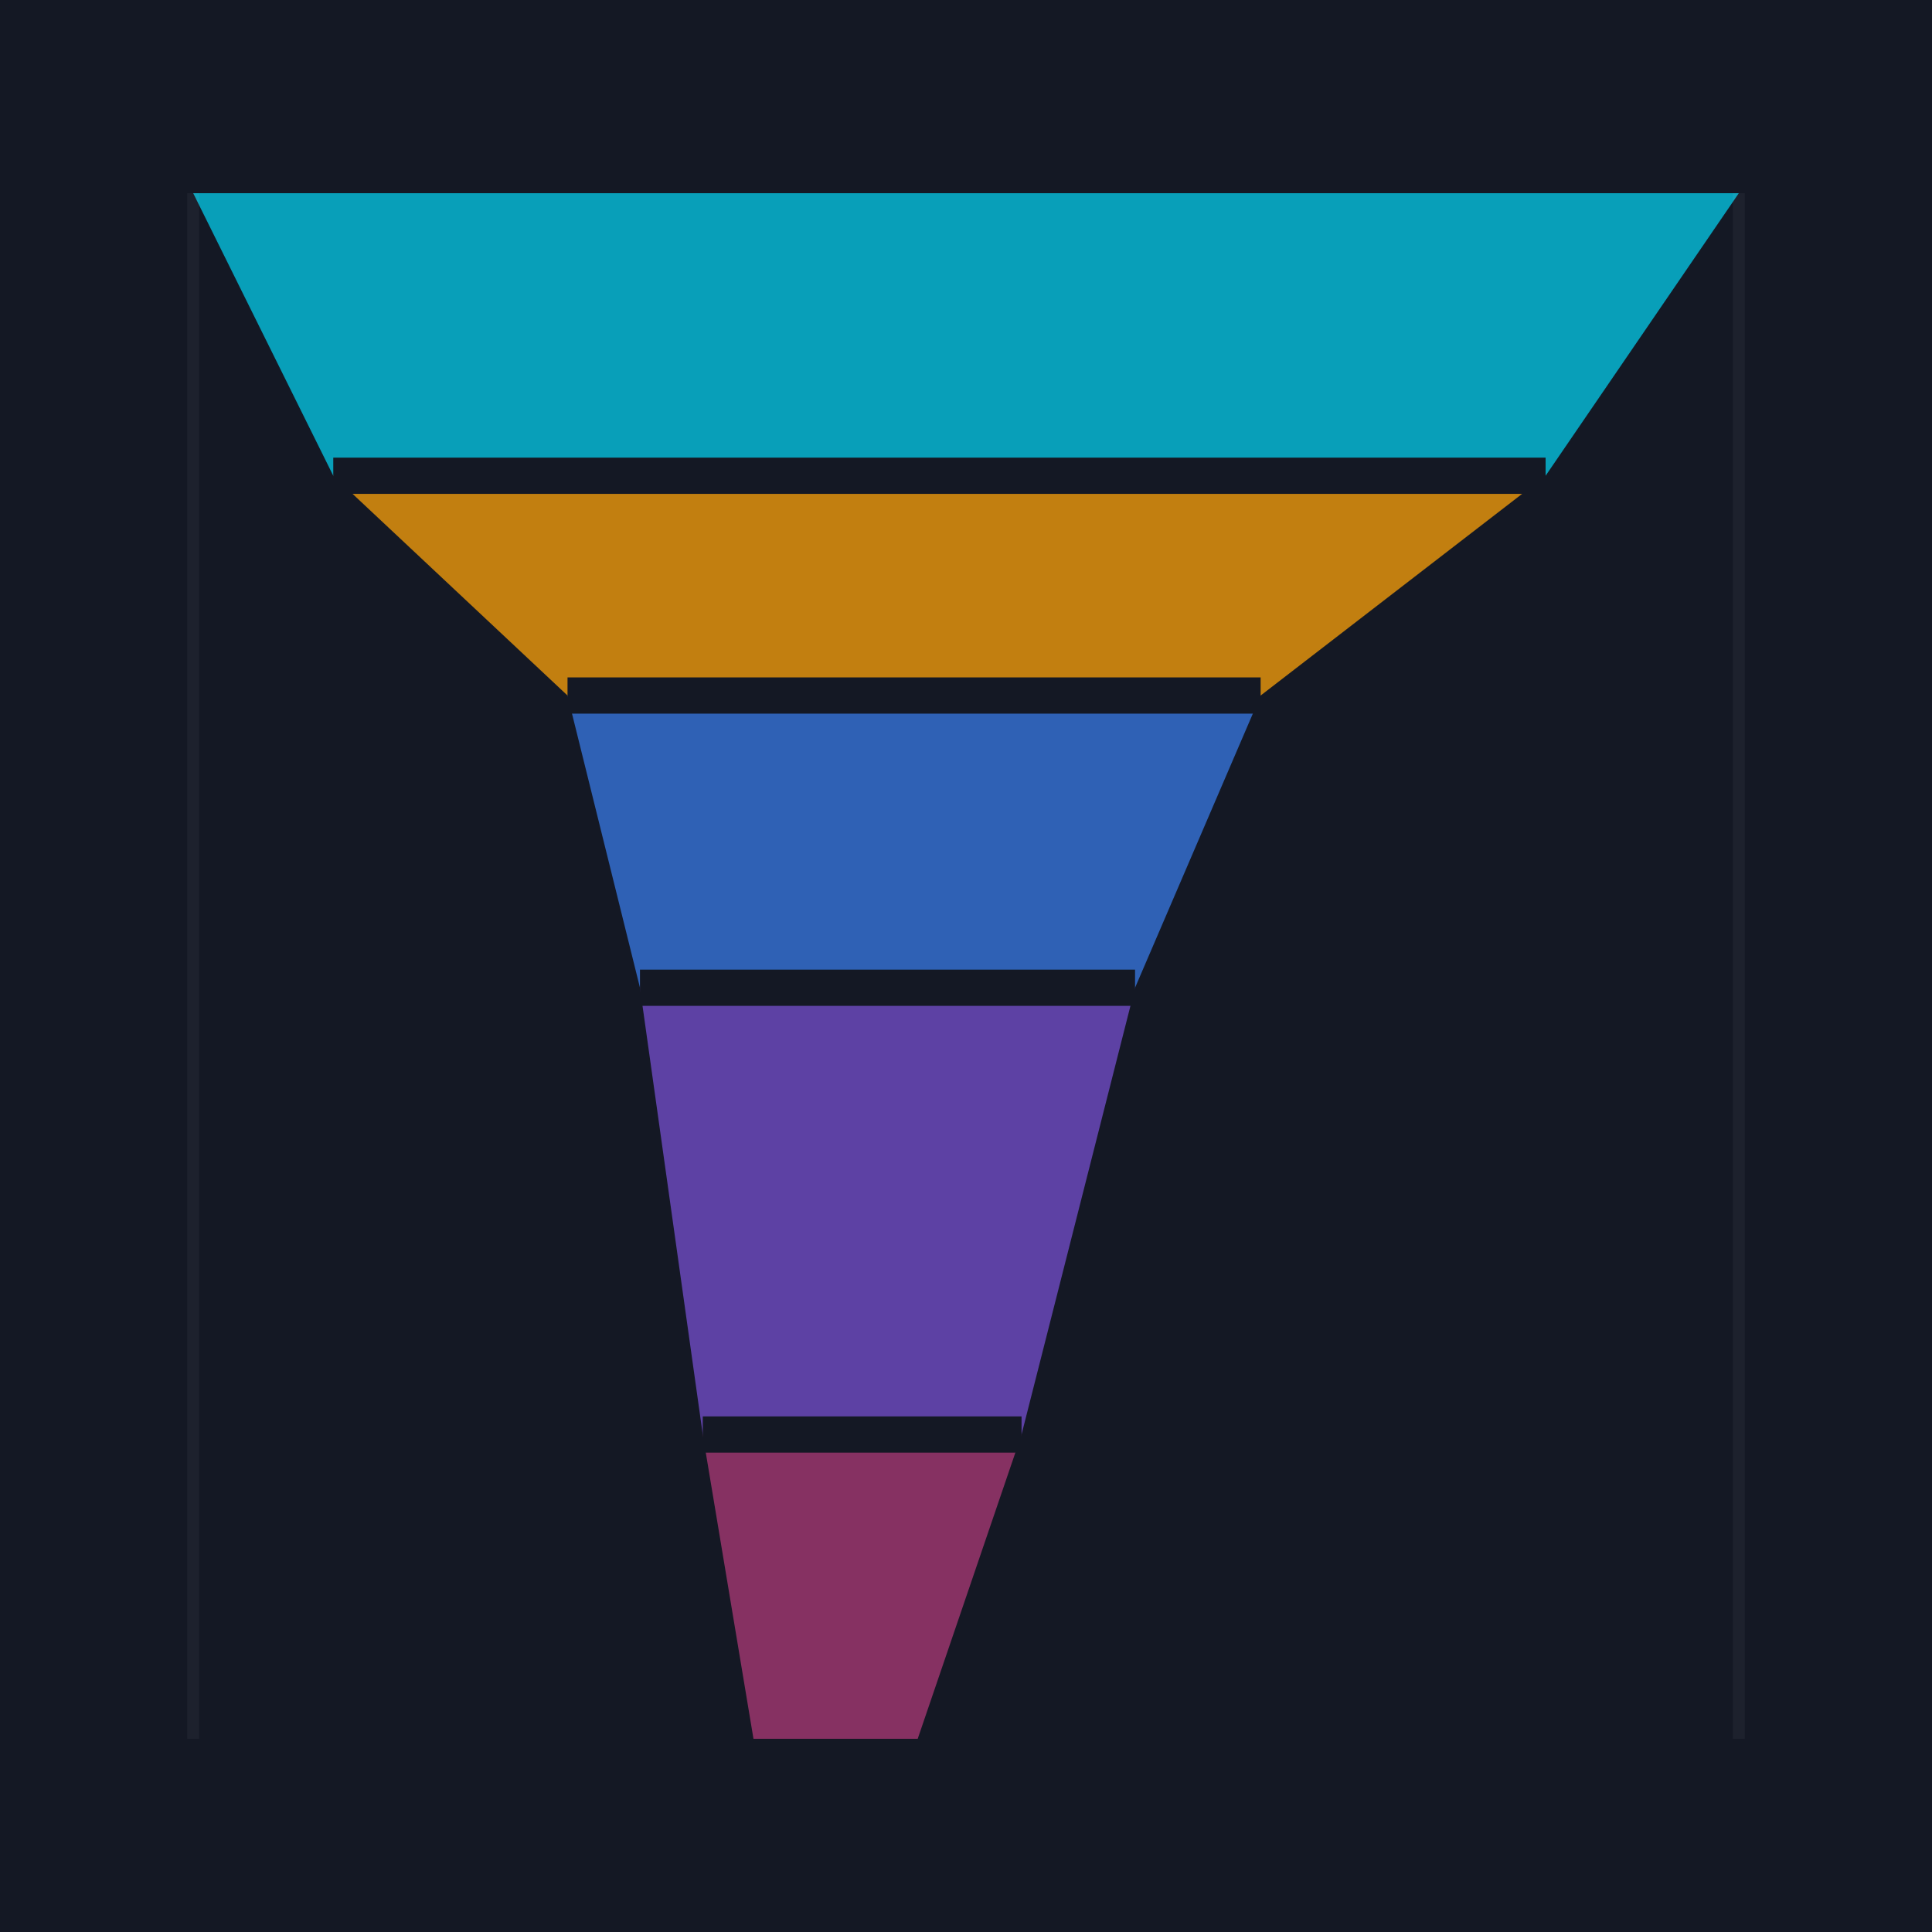
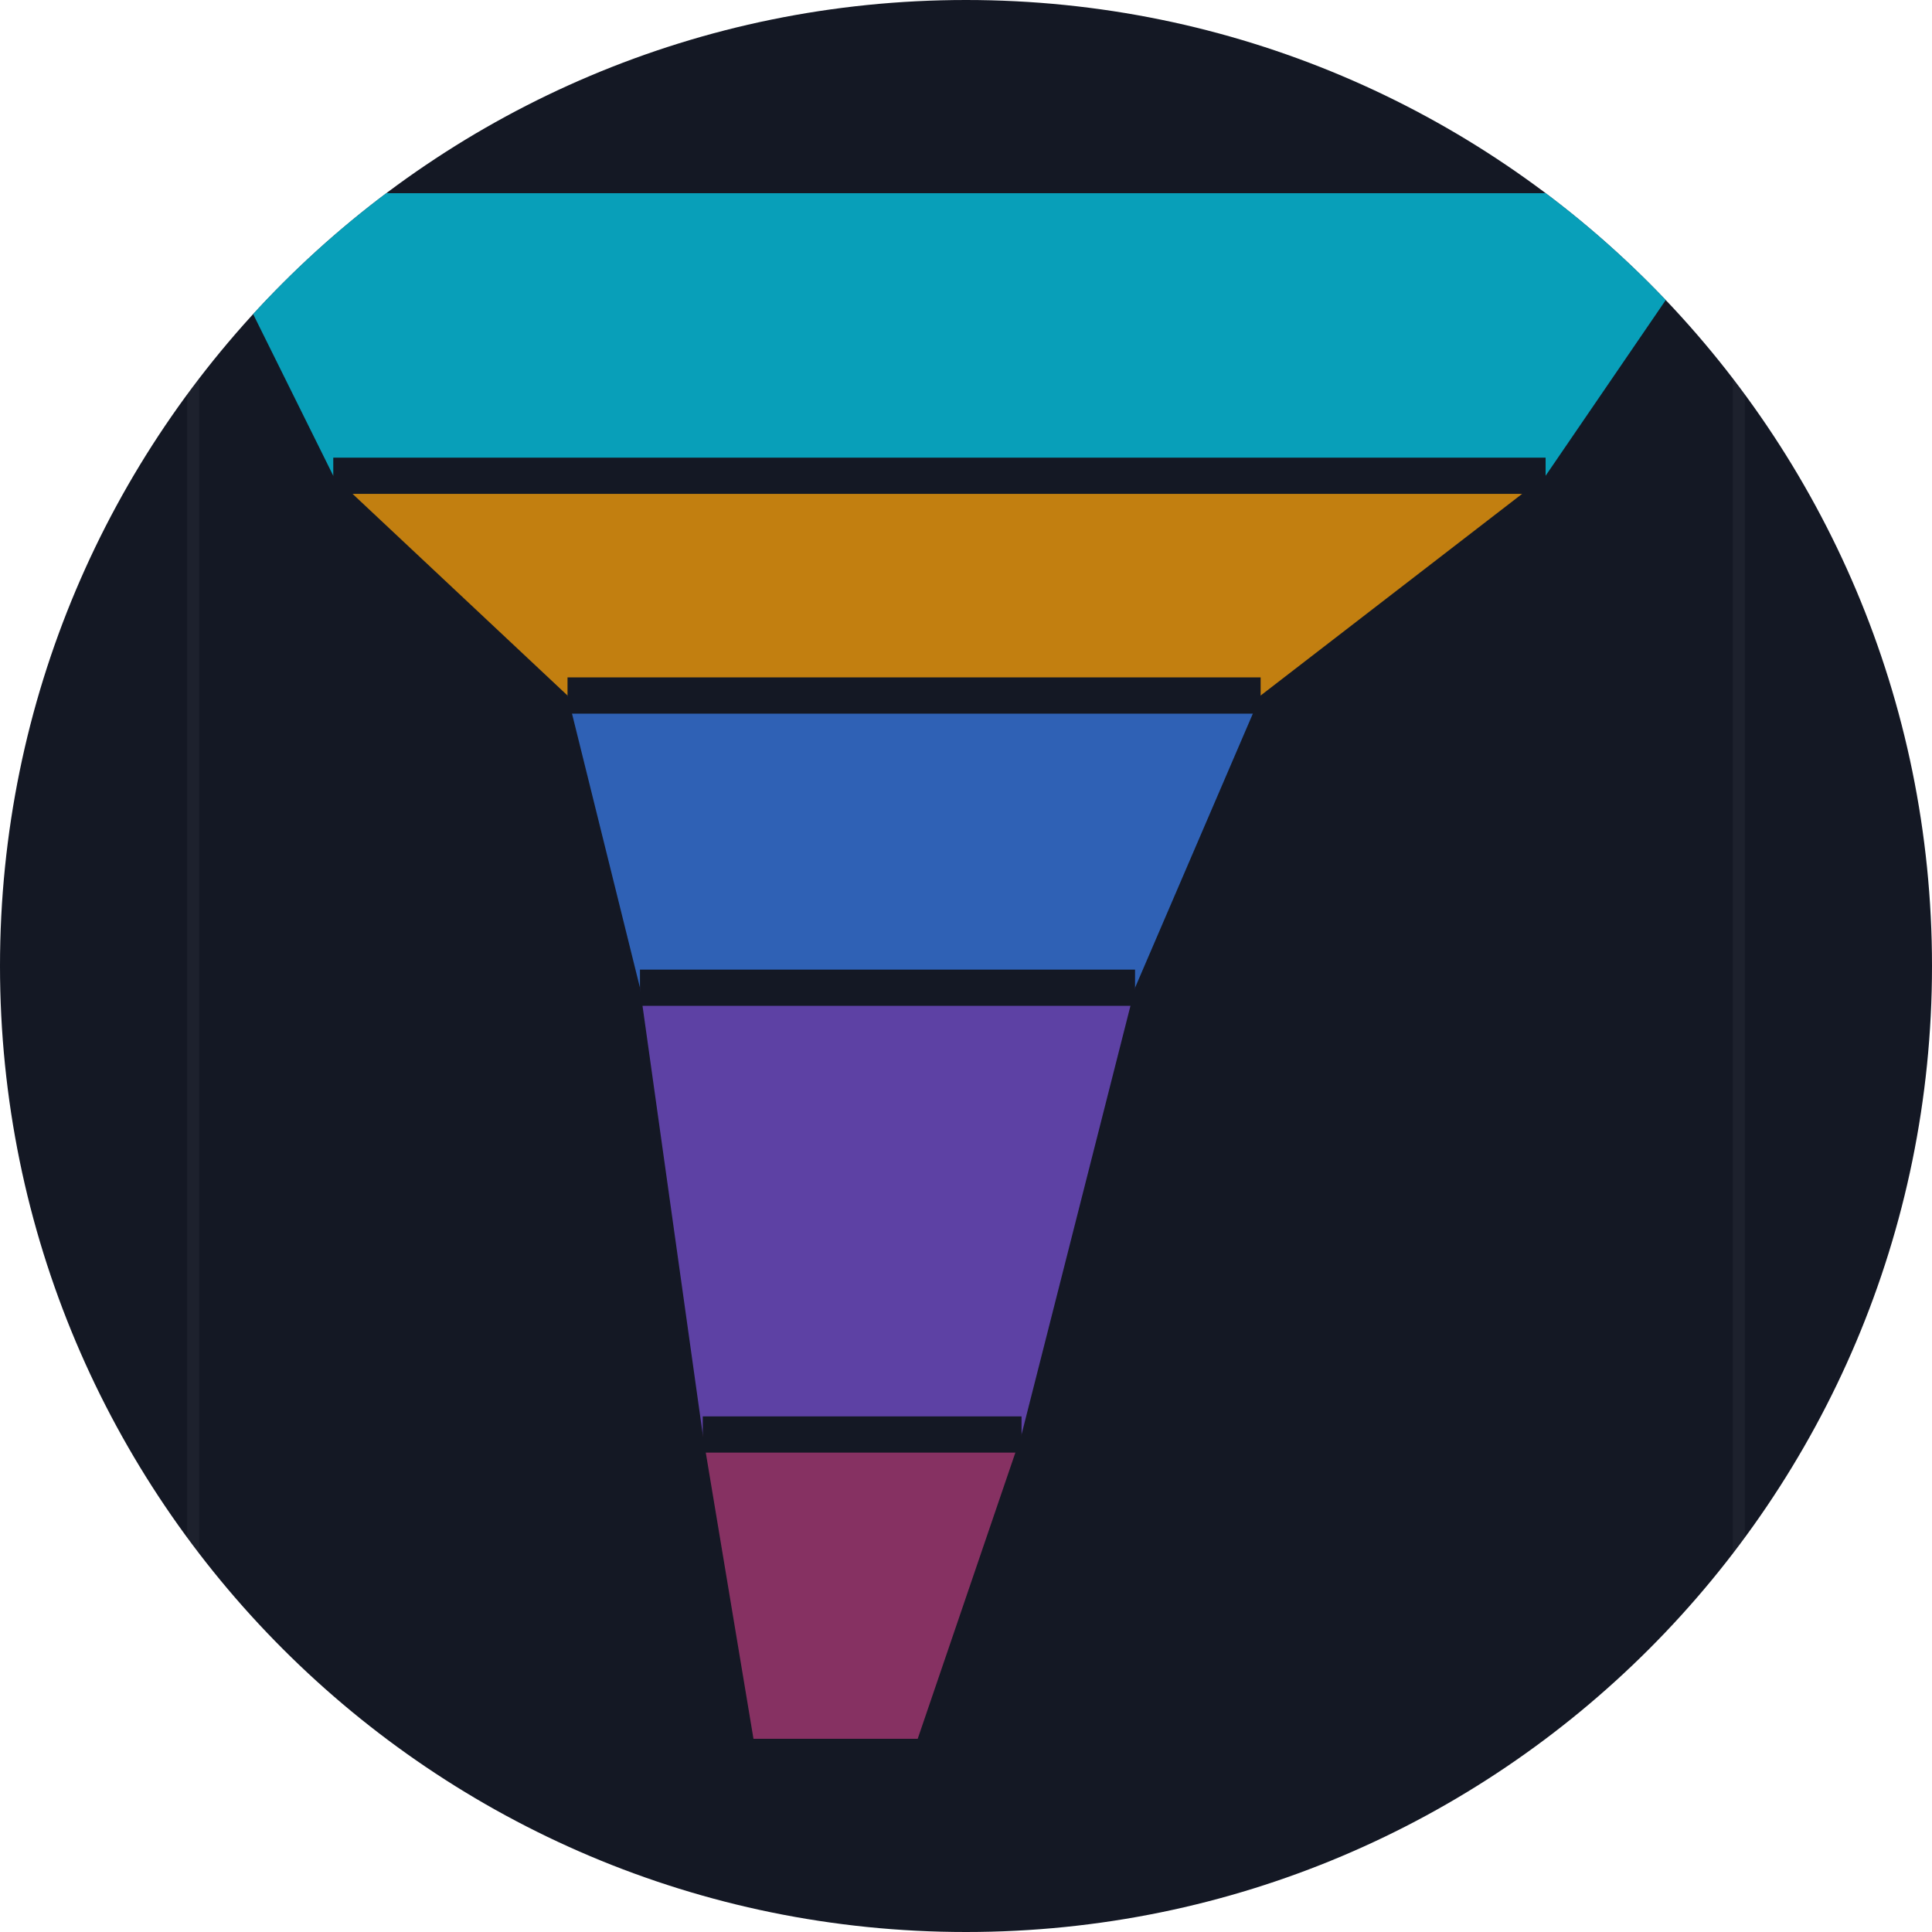
<svg xmlns="http://www.w3.org/2000/svg" viewBox="0 0 80 80" fill="none" width="40" height="40">
-   <rect width="80" height="80" fill="#141824" />
-   <polygon points="8.0,8.0 72.0,8.0 64.0,19.7 13.8,19.7" fill="#06b6d4" opacity="0.85" />
-   <polygon points="13.8,19.7 64.0,19.7 52.2,28.8 23.5,28.8" fill="#f59e0b" opacity="0.77" />
-   <line x1="13.8" y1="19.7" x2="64.0" y2="19.7" stroke="#141824" stroke-width="1.5" />
-   <polygon points="23.5,28.8 52.2,28.8 47.0,40.9 26.5,40.9" fill="#3b82f6" opacity="0.69" />
-   <line x1="23.5" y1="28.8" x2="52.2" y2="28.8" stroke="#141824" stroke-width="1.5" />
-   <polygon points="26.5,40.9 47.0,40.9 42.3,59.4 29.1,59.4" fill="#8b5cf6" opacity="0.61" />
-   <line x1="26.5" y1="40.9" x2="47.0" y2="40.9" stroke="#141824" stroke-width="1.5" />
-   <polygon points="29.1,59.4 42.3,59.4 38.0,72.0 31.2,72.0" fill="#ec4899" opacity="0.53" />
-   <line x1="29.1" y1="59.4" x2="42.3" y2="59.4" stroke="#141824" stroke-width="1.5" />
-   <line x1="8" y1="8" x2="8" y2="72.0" stroke="rgba(255,255,255,0.04)" stroke-width="0.5" />
-   <line x1="72" y1="8" x2="72" y2="72.0" stroke="rgba(255,255,255,0.04)" stroke-width="0.5" />
+   <defs>
+     <clipPath id="vc645088871">
+       <circle cx="40" cy="40" r="40" />
+     </clipPath>
+   </defs>
+   <g clip-path="url(#vc645088871)">
+     <rect width="80" height="80" fill="#141824" />
+     <polygon points="8.0,8.0 72.0,8.0 64.0,19.7 13.8,19.7" fill="#06b6d4" opacity="0.85" />
+     <polygon points="13.8,19.7 64.0,19.7 52.2,28.8 23.5,28.8" fill="#f59e0b" opacity="0.77" />
+     <line x1="13.8" y1="19.7" x2="64.0" y2="19.7" stroke="#141824" stroke-width="1.5" />
+     <polygon points="23.5,28.8 52.2,28.8 47.0,40.9 26.5,40.9" fill="#3b82f6" opacity="0.69" />
+     <line x1="23.5" y1="28.8" x2="52.2" y2="28.8" stroke="#141824" stroke-width="1.5" />
+     <polygon points="26.5,40.9 47.0,40.9 42.3,59.4 29.1,59.4" fill="#8b5cf6" opacity="0.61" />
+     <line x1="26.5" y1="40.9" x2="47.0" y2="40.9" stroke="#141824" stroke-width="1.5" />
+     <polygon points="29.1,59.4 42.3,59.4 38.0,72.0 31.2,72.0" fill="#ec4899" opacity="0.53" />
+     <line x1="29.1" y1="59.4" x2="42.3" y2="59.4" stroke="#141824" stroke-width="1.5" />
+     <line x1="8" y1="8" x2="8" y2="72.0" stroke="rgba(255,255,255,0.04)" stroke-width="0.5" />
+     <line x1="72" y1="8" x2="72" y2="72.0" stroke="rgba(255,255,255,0.04)" stroke-width="0.5" />
+   </g>
</svg>
